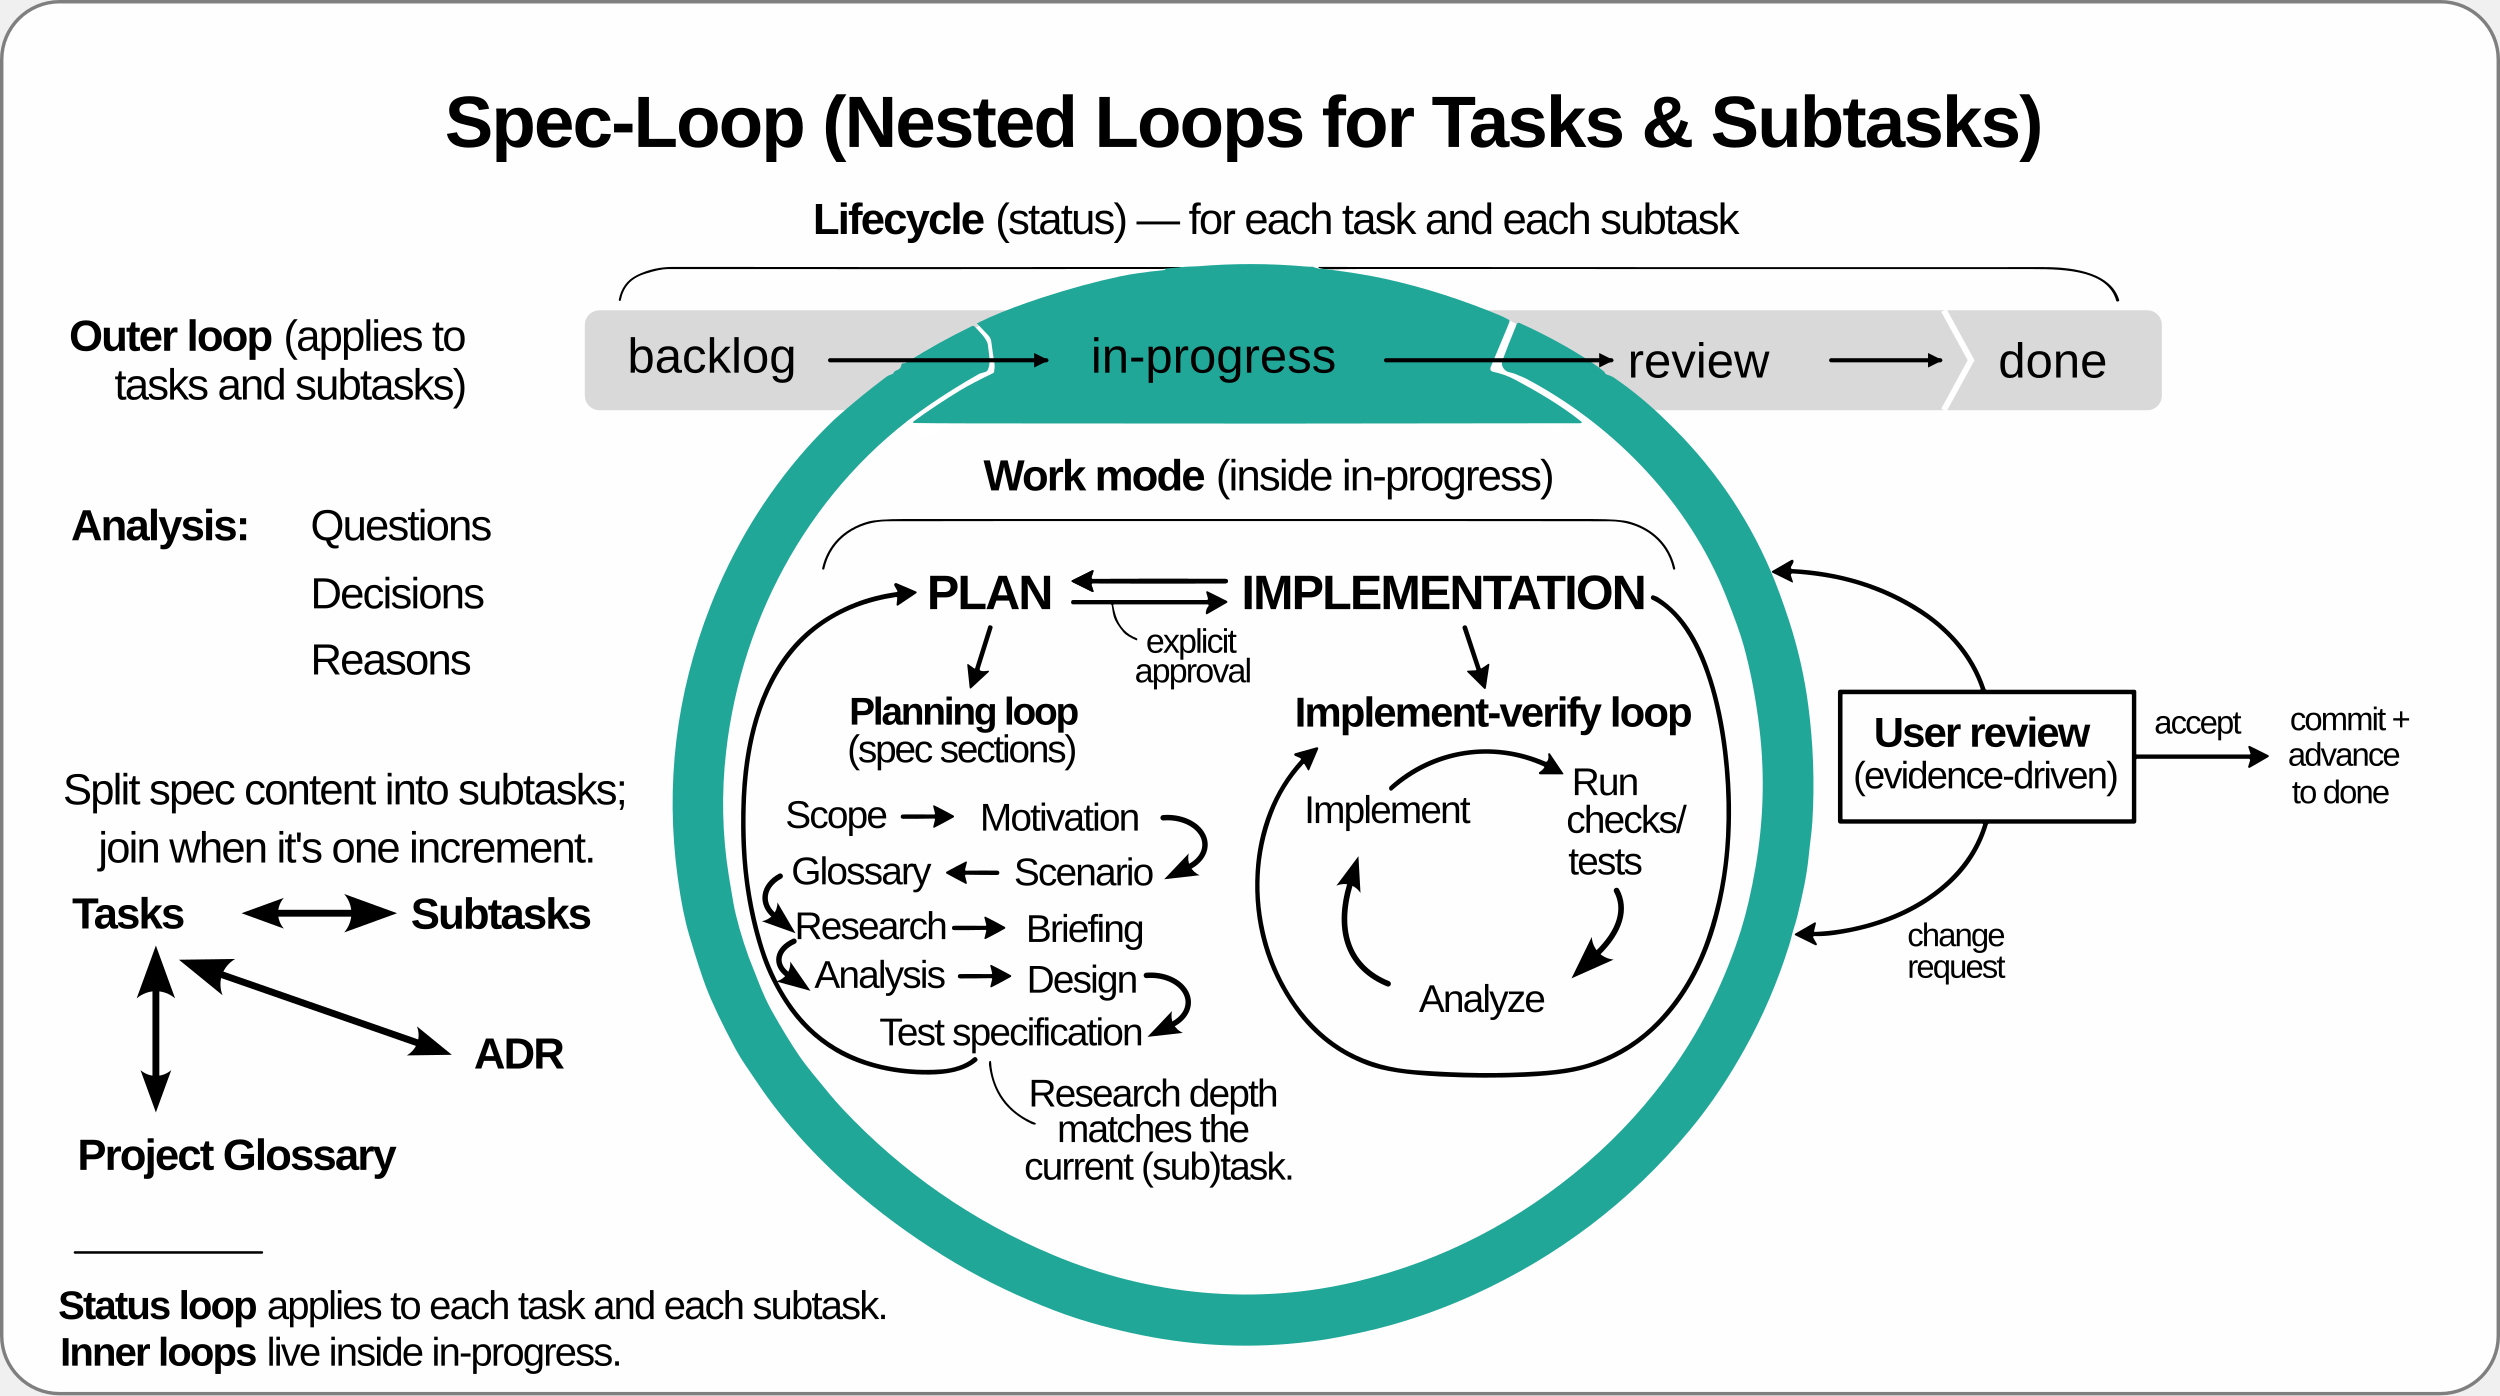
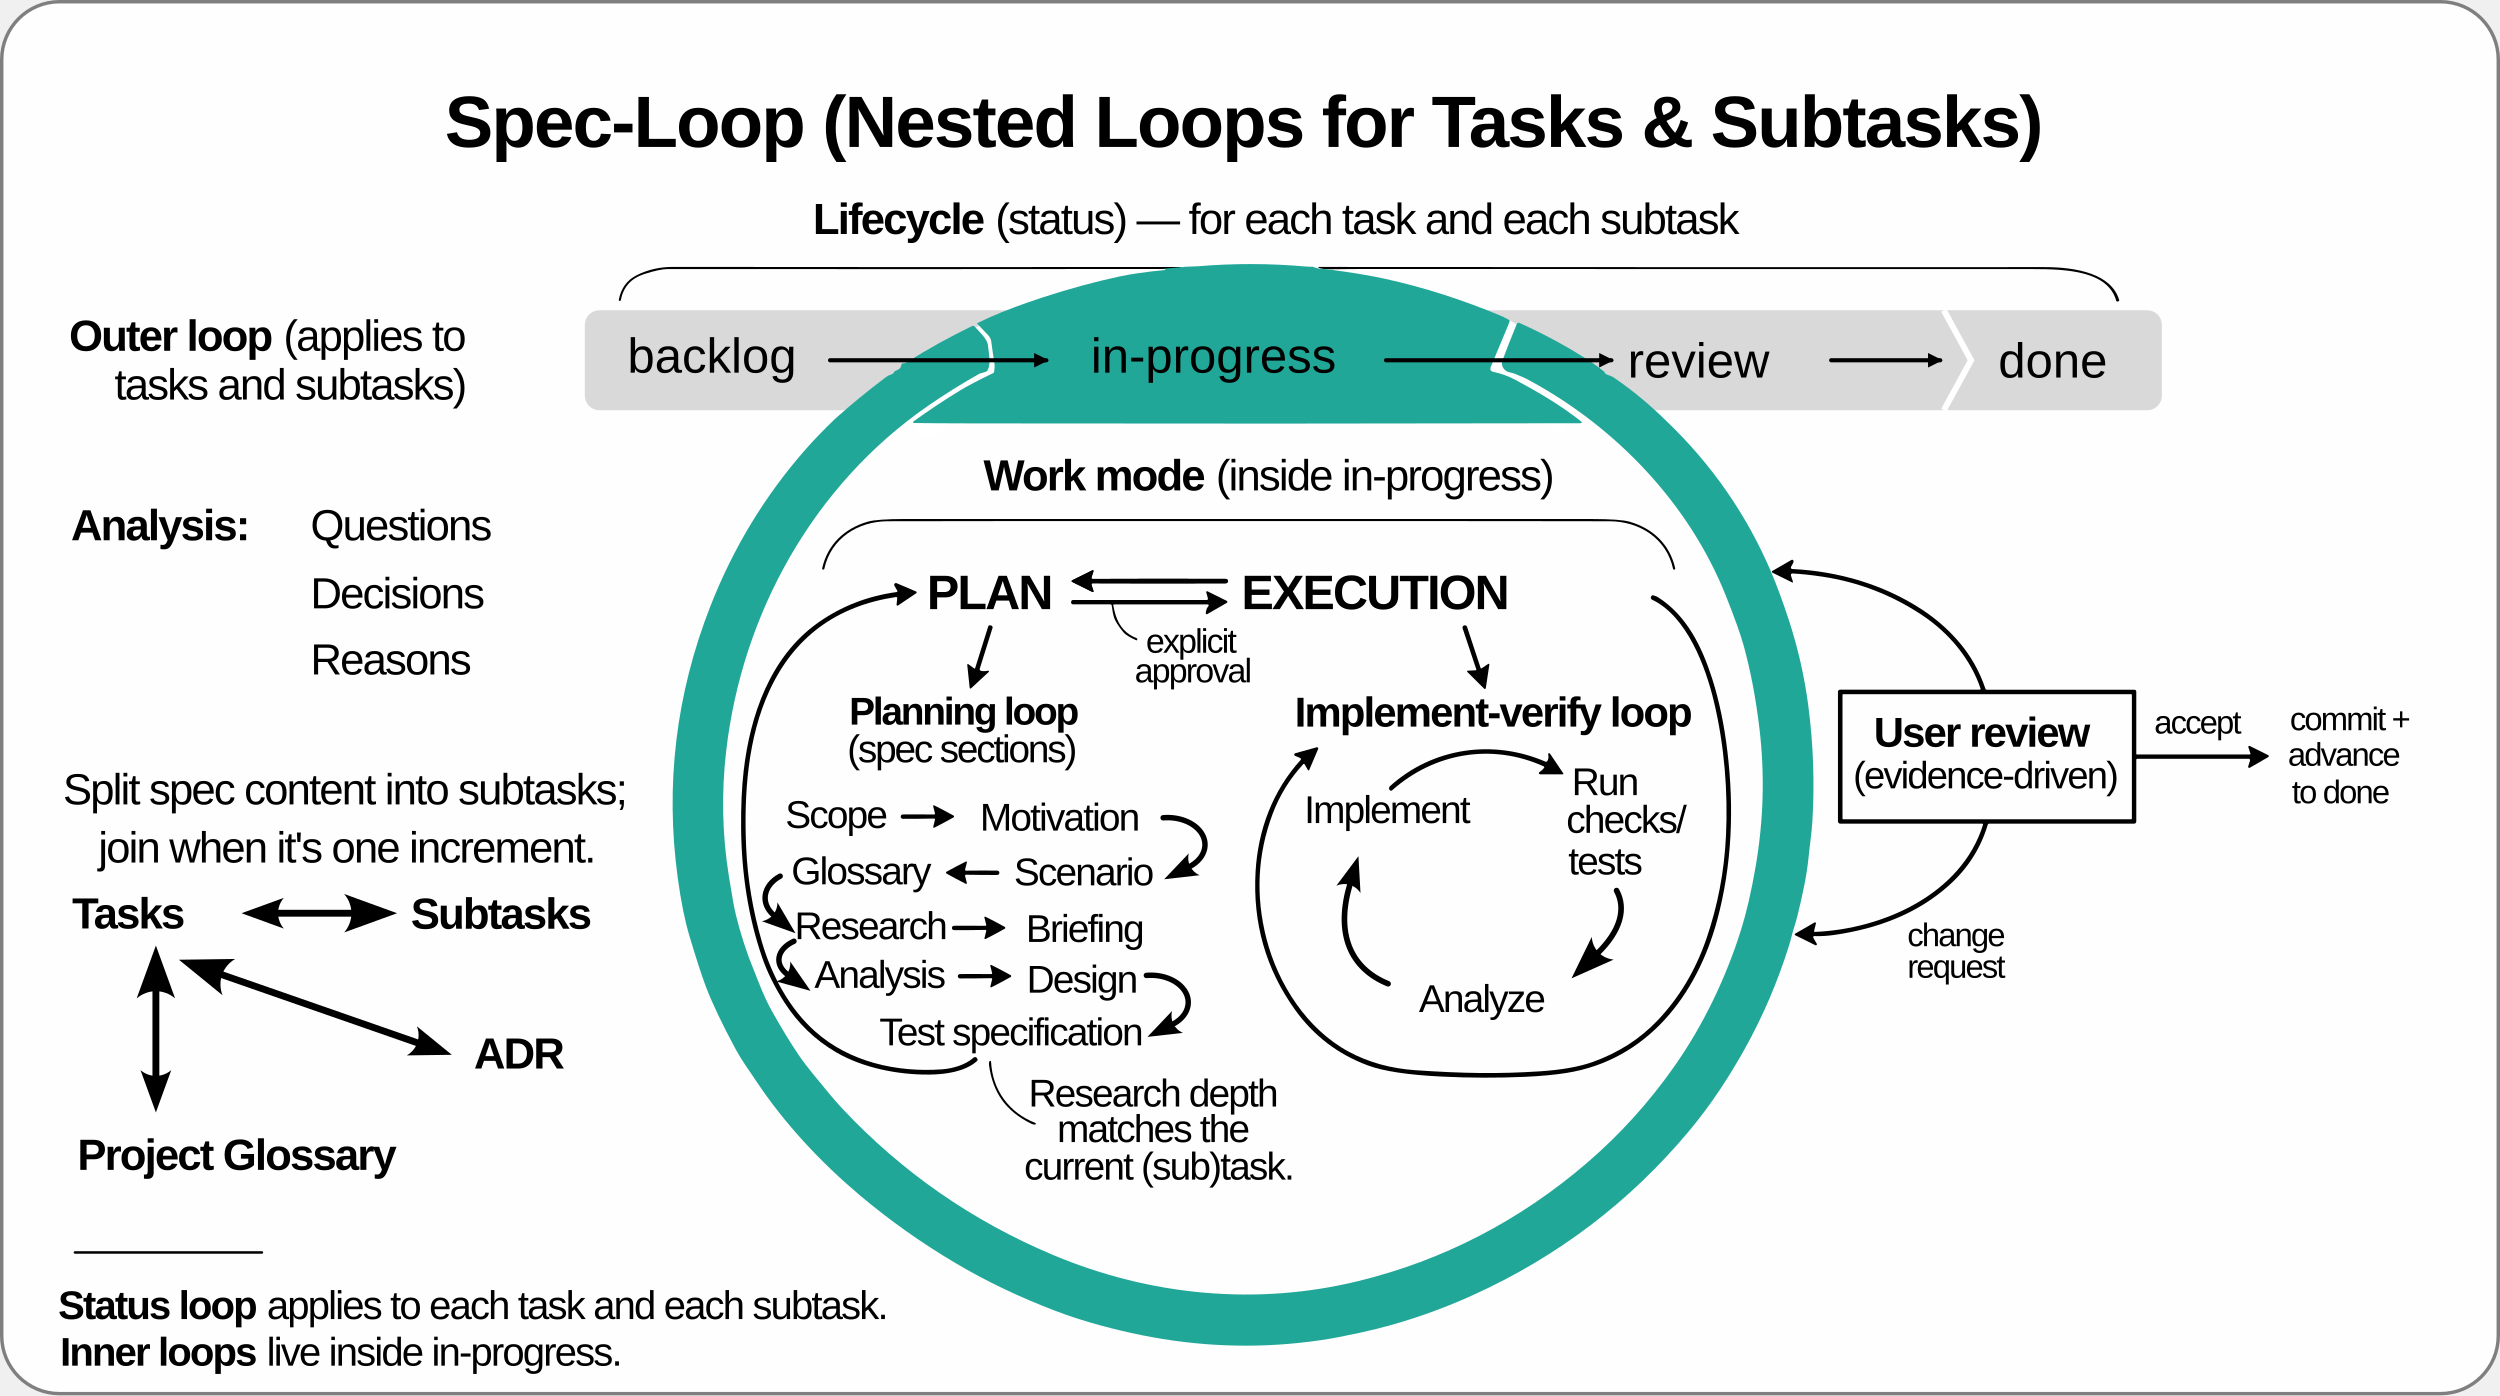
<svg xmlns="http://www.w3.org/2000/svg" version="1.1" viewBox="0.00 0.00 1376.00 768.00" id="svg1754">
  <defs id="defs1754">
    <clipPath id="topGreenClip">
      <rect x="462" y="148" width="435" height="84" id="rect5" />
    </clipPath>
    <clipPath id="topGreenClip-7">
      <rect x="462" y="148" width="435" height="84" id="rect5-0" />
    </clipPath>
    <marker id="arrow" markerWidth="8" markerHeight="8" refX="6.7" refY="4" orient="auto" markerUnits="userSpaceOnUse" viewBox="0 0 8 8" preserveAspectRatio="xMidYMid">
      <path d="M 0,0 8,4 0,8 Z" fill="#000000" id="path4" />
    </marker>
    <marker id="marker1" markerWidth="8" markerHeight="8" refX="6.7" refY="4" orient="auto" markerUnits="userSpaceOnUse" viewBox="0 0 8 8" preserveAspectRatio="xMidYMid">
      <path d="M 0,0 8,4 0,8 Z" fill="#000000" id="path1" />
    </marker>
    <marker id="marker2" markerWidth="8" markerHeight="8" refX="6.7" refY="4" orient="auto" markerUnits="userSpaceOnUse" viewBox="0 0 8 8" preserveAspectRatio="xMidYMid">
      <path d="M 0,0 8,4 0,8 Z" fill="#000000" id="path2" />
    </marker>
    <marker id="arrowSmall" markerWidth="7" markerHeight="7" refX="5.8" refY="3.5" orient="0,00" markerUnits="userSpaceOnUse" viewBox="0 0 7 7" preserveAspectRatio="xMidYMid">
      <path d="M 0,0 7,3.5 0,7 Z" fill="#000000" id="path5" />
    </marker>
    <marker style="overflow:visible" id="ConcaveTriangle_Fnone_S-000000" refX="0" refY="0" orient="auto-start-reverse" markerWidth="0.8" markerHeight="0.8" viewBox="0 0 1 1" preserveAspectRatio="xMidYMid" markerUnits="strokeWidth">
      <path transform="scale(0.7)" d="M -2,-4 9,0 -2,4 c 2,-2.33 2,-5.66 0,-8 z" style="fill:#000000;fill-rule:evenodd;stroke:none" id="path1-9" />
    </marker>
    <marker style="overflow:visible" id="ConcaveTriangle_Fnone_S-000000_reversed" refX="0" refY="0" orient="auto" markerWidth="1" markerHeight="1" viewBox="0 0 1 1" preserveAspectRatio="xMidYMid" markerUnits="strokeWidth">
      <g transform="rotate(180,0,0)" id="g8">
        <path transform="scale(0.7)" d="M -2,-4 9,0 -2,4 c 2,-2.33 2,-5.66 0,-8 z" style="fill:#000000;fill-rule:evenodd;stroke:none" id="path8" />
      </g>
    </marker>
    <marker style="overflow:visible" id="ConcaveTriangle_Fnone_S-000000-3" refX="0" refY="0" orient="auto-start-reverse" markerWidth="1" markerHeight="1" viewBox="0 0 1 1" preserveAspectRatio="xMidYMid">
      <path transform="scale(0.7)" d="M -2,-4 9,0 -2,4 c 2,-2.33 2,-5.66 0,-8 z" style="fill:#000000;fill-rule:evenodd;stroke:none" id="path1-9-2" />
    </marker>
  </defs>
  <rect style="display:inline;fill:#fefefe;fill-opacity:1;stroke:#7f7f7f;stroke-width:3.78;stroke-linecap:round;stroke-linejoin:round;stroke-miterlimit:0;stroke-opacity:1;paint-order:markers stroke fill" id="rect1" width="1372.22" height="764.22" x="1.89" y="1.89" rx="30.89" ry="30.89" />
  <path fill="#010101" d="   M 493.84 329.26   A 0.61 0.61 0.0 0 0 493.14 328.60   Q 443.92 336.04 423.57 380.01   C 411.61 405.86 409.38 436.90 410.69 466.52   Q 411.86 492.71 419.41 518.63   Q 423.55 532.87 430.69 545.25   Q 438.44 558.69 448.85 567.89   C 467.54 584.41 493.40 590.38 518.52 588.56   C 524.25 588.15 531.42 586.16 535.89 582.10   A 1.17 1.16 -38.1 0 1 537.64 582.31   L 537.86 582.65   A 1.09 1.08 52.4 0 1 537.68 584.08   C 530.94 589.96 520.25 591.35 511.61 591.45   C 494.30 591.63 474.93 587.79 460.17 579.16   Q 442.87 569.05 431.79 551.82   Q 423.72 539.25 419.51 527.05   C 411.78 504.65 408.08 480.50 407.90 455.36   Q 407.77 437.81 409.29 424.49   C 412.79 393.92 423.81 361.52 450.07 342.86   Q 469.32 329.18 493.51 325.86   A 0.49 0.49 0.0 0 0 493.87 325.13   L 492.28 322.37   A 0.97 0.97 0.0 0 1 493.50 320.99   L 504.20 325.56   A 0.55 0.55 0.0 0 1 504.29 326.52   L 494.24 333.28   A 0.50 0.49 -14.3 0 1 493.47 332.83   L 493.84 329.26   Z" id="path1237" />
  <rect x="321.886" y="170.785" width="868" height="55" rx="8" ry="8" fill="#d9d9d9" id="rect9" />
  <path fill="#010101" d="   M 651.26 146.94   Q 647.04 148.28 641.45 148.04   Q 504.61 148.20 367.75 148.08   Q 363.09 148.08 354.41 150.91   Q 343.77 154.37 341.69 165.21   A 0.55 0.55 0.0 0 1 341.07 165.65   L 341.03 165.64   A 0.55 0.54 10.2 0 1 340.58 165.00   Q 342.41 155.42 350.63 151.36   Q 359.68 146.90 370.25 146.91   Q 510.69 147.08 651.26 146.94   Z" id="path1089" />
  <path fill="#010101" d="m 732.969,148.2 q -6.976,0.05 -7.499,-1.27 199.992,0.15 399.75,0.08 c 17.777,-0.01 36.903,3.7 41.182,18.12 a 0.936,0.68 0 0 1 -0.647,0.8 l -0.082,0.02 a 0.702,0.51 0 0 1 -0.894,-0.39 c -4.568,-16.43 -27.285,-17.45 -45.75,-17.45 q -307.315,0.03 -357.743,-0.05 -21.272,-0.03 -28.317,0.14 z" id="path1090" style="stroke-width:1" />
  <path fill="#ffffff" d="m 834.95,188.307 q -5.19,11.51 -8.97,23.75 l -4.33,-0.09 10.45,-25.28 q 1.49,0.54 2.85,1.62 z" id="path1094" />
  <path fill="#ffffff" d="m 538.99,188.337 6.15,6.25 a 5.79,5.79 0 0 1 1.59,3.22 l 2.06,14.21 -3.87,-0.04 q -0.5,-6.1 -1.02,-11.96 c -0.32,-3.61 -5.08,-7.78 -7.42,-10.45 q 1.22,-0.93 2.51,-1.23 z" id="path1098" />
  <path fill="#010101" d="   M 687.28 285.64   Q 859.12 285.64 876.44 285.67   Q 891.84 285.69 896.91 287.14   C 909.64 290.79 919.05 299.57 922.04 312.80   A 0.59 0.58 75.8 0 1 921.63 313.49   L 921.53 313.52   A 0.52 0.52 0.0 0 1 920.87 313.13   C 917.23 296.35 902.41 286.97 885.94 286.90   Q 860.50 286.79 687.28 286.79   Q 514.06 286.78 488.63 286.89   C 472.16 286.95 457.34 296.33 453.69 313.11   A 0.52 0.52 0.0 0 1 453.03 313.50   L 452.93 313.47   A 0.59 0.58 -75.8 0 1 452.52 312.78   C 455.52 299.55 464.93 290.77 477.66 287.12   Q 482.73 285.67 498.13 285.65   Q 515.45 285.63 687.28 285.64   Z" id="path1214" />
  <path fill="#010101" d="   M 986.85 320.19   A 0.32 0.31 -85.6 0 1 986.41 320.57   L 975.54 315.19   A 0.53 0.53 0.0 0 1 975.51 314.25   L 986.01 308.19   A 0.79 0.79 0.0 0 1 987.19 308.93   Q 987.13 309.83 985.80 311.95   A 0.81 0.80 -72.6 0 0 986.44 313.18   C 1011.55 314.41 1036.48 321.50 1057.84 335.49   Q 1069.10 342.87 1077.73 352.77   Q 1087.86 364.40 1092.80 379.14   A 0.72 0.71 -9.0 0 0 1093.48 379.63   L 1174.80 379.63   A 1.01 1.00 0.0 0 1 1175.81 380.63   L 1175.81 414.96   A 0.30 0.30 0.0 0 0 1176.11 415.26   L 1238.20 415.26   A 0.44 0.44 0.0 0 0 1238.62 414.68   L 1237.49 411.24   A 0.55 0.54 3.9 0 1 1238.25 410.58   L 1248.40 415.62   A 0.62 0.62 0.0 0 1 1248.44 416.71   L 1238.27 422.58   A 0.61 0.61 0.0 0 1 1237.39 421.87   L 1238.41 418.62   A 0.76 0.76 0.0 0 0 1237.68 417.63   L 1176.37 417.63   A 0.56 0.56 0.0 0 0 1175.81 418.19   L 1175.81 452.14   A 1.22 1.22 0.0 0 1 1174.59 453.36   L 1094.82 453.36   A 0.80 0.79 -81.6 0 0 1094.06 453.93   Q 1088.22 473.51 1072.49 487.53   C 1054.83 503.26 1032.95 511.18 1009.81 514.56   Q 1003.89 515.43 998.60 515.22   A 0.61 0.61 0.0 0 0 998.04 516.14   L 999.95 519.44   A 0.59 0.58 -1.6 0 1 999.18 520.25   L 988.10 514.76   A 0.50 0.50 0.0 0 1 988.07 513.88   L 998.76 507.71   A 0.50 0.50 0.0 0 1 999.49 508.27   L 998.47 512.42   A 0.41 0.41 0.0 0 0 998.88 512.92   C 1036.13 511.43 1079.64 492.21 1091.48 453.85   A 0.38 0.38 0.0 0 0 1091.12 453.36   L 1012.93 453.36   A 1.32 1.32 0.0 0 1 1011.61 452.04   L 1011.61 380.78   A 1.18 1.18 0.0 0 1 1012.79 379.60   L 1089.67 379.60   A 0.46 0.46 0.0 0 0 1090.10 378.99   C 1084.54 362.51 1072.58 348.30 1057.94 338.58   Q 1032.73 321.83 1002.95 317.38   Q 994.05 316.05 986.59 315.63   A 0.86 0.86 0.0 0 0 985.72 316.76   L 986.85 320.19   Z   M 1173.39 382.48   A 0.39 0.39 0.0 0 0 1173.00 382.09   L 1014.50 382.09   A 0.39 0.39 0.0 0 0 1014.11 382.48   L 1014.11 450.54   A 0.39 0.39 0.0 0 0 1014.50 450.93   L 1173.00 450.93   A 0.39 0.39 0.0 0 0 1173.39 450.54   L 1173.39 382.48   Z" id="path1215" />
  <path fill="#010101" d="   M 675.87 319.84   Q 675.87 320.39 675.44 320.76   Q 675.08 321.06 674.47 321.06   Q 635.93 321.19 601.38 321.04   A 0.66 0.66 0.0 0 0 600.75 321.90   L 601.87 325.29   A 0.44 0.44 0.0 0 1 601.26 325.82   L 589.97 320.22   A 0.11 0.04 24.9 0 1 589.93 320.18   Q 589.80 319.97 589.80 319.85   Q 589.80 319.73 589.93 319.51   A 0.11 0.04 -24.9 0 1 589.97 319.47   L 601.26 313.87   A 0.44 0.44 0.0 0 1 601.87 314.40   L 600.75 317.79   A 0.66 0.66 0.0 0 0 601.38 318.65   Q 635.93 318.50 674.47 318.62   Q 675.08 318.62 675.44 318.92   Q 675.87 319.29 675.87 319.84   Z" id="path1216" />
  <path fill="#010101" d="   M 625.92 352.05   L 625.80 352.30   A 0.27 0.26 -63.9 0 1 625.45 352.43   Q 619.93 350.00 618.27 347.95   Q 614.12 342.83 613.18 339.91   Q 612.41 337.48 611.88 333.22   A 0.68 0.68 0.0 0 0 611.21 332.63   L 590.53 332.63   A 0.98 0.98 0.0 0 1 589.55 331.65   L 589.55 331.25   A 1.00 1.00 0.0 0 1 590.55 330.25   L 664.17 330.25   A 0.70 0.70 0.0 0 0 664.84 329.36   L 663.91 325.99   A 0.47 0.47 0.0 0 1 664.57 325.45   L 675.23 330.73   A 0.61 0.60 43.0 0 1 675.27 331.79   L 664.48 338.01   A 0.55 0.54 76.3 0 1 663.66 337.51   Q 663.78 335.13 665.13 333.58   A 0.56 0.56 0.0 0 0 664.71 332.66   L 613.18 332.66   A 0.45 0.45 0.0 0 0 612.74 333.20   Q 613.38 336.47 614.13 338.79   Q 617.10 348.01 625.62 351.27   A 0.57 0.56 -66.3 0 1 625.92 352.05   Z" id="path1238" />
  <path fill="#010101" d="   M 724.74 411.30   A 0.67 0.67 0.0 0 1 725.53 412.21   L 720.58 423.81   A 0.39 0.38 41.5 0 1 719.89 423.85   L 718.04 420.65   A 0.45 0.44 51.0 0 0 717.32 420.57   Q 706.16 432.73 700.45 447.99   Q 687.99 481.26 697.03 516.57   C 703.47 541.73 719.40 566.53 742.42 578.89   Q 758.76 587.66 779.00 589.04   C 805.29 590.84 824.71 591.15 847.55 589.66   Q 865.45 588.49 876.65 584.50   Q 897.76 576.97 912.37 561.60   Q 930.18 542.86 939.14 516.87   Q 948.58 489.49 949.98 460.06   C 951.14 435.67 949.08 410.31 943.38 386.32   C 938.79 367.00 928.52 339.22 909.31 330.07   A 1.21 1.20 24.2 0 1 908.71 328.51   L 908.83 328.25   A 1.01 1.00 20.7 0 1 910.08 327.69   Q 911.91 328.30 912.40 328.61   C 928.31 338.58 936.78 356.01 942.35 373.44   Q 948.14 391.53 950.78 413.76   C 954.48 444.93 953.33 476.10 945.14 506.43   C 933.99 547.75 906.59 583.57 862.06 590.57   Q 852.34 592.10 839.50 592.68   Q 816.88 593.70 793.33 592.54   Q 765.67 591.17 752.84 586.40   Q 728.20 577.23 712.81 555.82   Q 688.61 522.13 691.07 479.69   C 692.40 456.82 700.43 435.24 715.86 418.28   A 0.65 0.65 0.0 0 0 715.63 417.24   L 712.79 416.02   A 0.76 0.76 0.0 0 1 712.88 414.59   L 724.74 411.30   Z" id="path1239" />
  <path fill="#010101" d="   M 543.85 369.14   A 0.41 0.41 0.0 0 1 544.21 369.84   L 534.48 378.85   A 0.47 0.47 0.0 0 1 533.70 378.55   L 532.37 365.89   A 0.37 0.36 15.1 0 1 532.95 365.56   L 536.19 367.91   A 0.34 0.34 0.0 0 0 536.72 367.73   L 543.92 344.80   A 0.94 0.94 0.0 0 1 545.10 344.18   L 545.64 344.35   A 1.01 1.00 -72.6 0 1 546.29 345.61   L 539.27 367.99   A 1.01 1.00 -76.3 0 0 540.05 369.28   Q 541.74 369.58 543.85 369.14   Z" id="path1241" />
  <path fill="#010101" d="   M 805.85 344.24   Q 806.55 344.01 807.18 344.53   A 0.83 0.79 12.5 0 1 807.43 344.90   L 814.91 367.62   A 0.41 0.40 -25.4 0 0 815.52 367.83   L 819.10 365.42   A 0.41 0.40 -13.0 0 1 819.73 365.81   Q 818.36 375.53 817.78 378.86   C 817.76 378.97 817.55 379.13 817.43 379.17   C 817.30 379.21 817.04 379.20 816.96 379.13   Q 814.51 376.81 807.60 369.83   A 0.41 0.40 -23.7 0 1 807.88 369.14   L 812.19 368.93   A 0.41 0.40 -11.2 0 0 812.55 368.40   L 804.98 345.71   A 0.83 0.79 -49.1 0 1 804.96 345.26   Q 805.15 344.47 805.85 344.24   Z" id="path1242" />
  <path fill="#010101" d="   M 852.12 415.21   A 0.55 0.55 0.0 0 1 853.12 414.79   L 860.44 425.67   A 0.33 0.33 0.0 0 1 860.17 426.18   L 847.68 426.18   A 0.69 0.69 0.0 0 1 847.32 424.90   Q 849.06 423.84 849.91 422.50   A 0.46 0.45 -61.9 0 0 849.72 421.84   C 821.20 408.91 789.55 414.30 766.21 434.99   A 0.91 0.91 0.0 0 1 764.80 434.72   L 764.71 434.56   A 1.56 1.56 0.0 0 1 765.05 432.70   C 788.51 411.48 821.86 406.71 850.62 419.22   A 0.81 0.80 30.2 0 0 851.58 418.97   Q 852.62 417.58 852.12 415.21   Z" id="path1348" />
  <path fill="#010101" d="m 525.096,449.377 q 0,0.35 -0.18,0.46 -5.67,3.18 -10.69,5.72 a 0.4,0.41 83.2 0 1 -0.58,-0.45 l 0.97,-3.95 a 0.51,0.5 6.6 0 0 -0.5,-0.62 q -8.69,0.16 -16.94,0.15 -1.42,-0.01 -1.42,-1.21 0,-1.2 1.41,-1.21 8.25,-0.07 16.94,0.03 a 0.5,0.51 83 0 0 0.5,-0.62 l -1,-3.95 a 0.41,0.4 6.4 0 1 0.58,-0.45 q 5.04,2.51 10.72,5.65 0.19,0.1 0.19,0.45 z" id="path1425" />
  <path fill="#010101" d="   M 552.49 604.90   Q 558.86 613.72 569.82 618.05   A 0.48 0.48 0.0 0 1 569.68 618.97   Q 568.74 619.04 567.63 618.50   Q 557.22 613.40 551.57 605.56   Q 545.92 597.73 544.35 586.23   Q 544.19 585.02 544.56 584.15   A 0.48 0.48 0.0 0 1 545.47 584.31   Q 546.12 596.07 552.49 604.90   Z" id="path1622" />
  <rect fill="#010101" x="40.56" y="688.66" width="104.28" height="1.38" rx="0.67" id="rect1671" />
  <text x="684.739" y="80.87" text-anchor="middle" class="sans title" id="text6" style="font-style:normal;font-variant:normal;font-weight:bold;font-stretch:normal;font-size:40px;font-family:Arial, Helvetica, sans-serif;-inkscape-font-specification:'Arial, Helvetica, sans-serif, Bold';font-variant-ligatures:normal;font-variant-caps:normal;font-variant-numeric:normal;font-variant-east-asian:normal;letter-spacing:-1px;text-anchor:middle;fill:#000000">Spec-Loop (Nested Loops for Tasks &amp; Subtasks)</text>
  <text x="447.439" y="128.783" class="sans head" id="text8" style="font-size:24px;font-family:Arial, Helvetica, sans-serif;letter-spacing:-1px;fill:#000000">
    <tspan style="font-style:normal;font-variant:normal;font-weight:bold;font-stretch:normal;font-size:24px;font-family:Arial, Helvetica, sans-serif;-inkscape-font-specification:'Arial, Helvetica, sans-serif Bold';letter-spacing:-1px" id="tspan78">Lifecycle</tspan> (status) — for each task and each subtask</text>
  <g id="g15" transform="translate(-9.914135)">
    <text x="47.932" y="193.08" class="sans sec" id="text17" style="font-size:24px;font-family:Arial, Helvetica, sans-serif;letter-spacing:-1px;fill:#000000">
      <tspan style="font-style:normal;font-variant:normal;font-weight:bold;font-stretch:normal;font-family:Arial, Helvetica, sans-serif;-inkscape-font-specification:'Arial, Helvetica, sans-serif Bold'" id="tspan1">Outer loop</tspan> (applies to</text>
    <text x="72.932" y="219.906" class="sans sec" id="text18" style="font-size:24px;font-family:Arial, Helvetica, sans-serif;letter-spacing:-1px;fill:#000000">tasks and subtasks)</text>
  </g>
  <rect style="fill:#ffffff;fill-opacity:1;stroke:none;stroke-width:3.114;stroke-linecap:round;stroke-linejoin:round;stroke-miterlimit:0;stroke-dasharray:none;paint-order:markers stroke fill" id="rect1755" width="65.86" height="41.434" x="775.287" y="-244.806" transform="matrix(0.8781769,0.4783359,-0.5918801,0.8060261,0,0)" />
  <rect style="fill:#ffffff;fill-opacity:1;stroke:none;stroke-width:3.11;stroke-linecap:round;stroke-linejoin:round;stroke-miterlimit:0;stroke-dasharray:none;paint-order:markers stroke fill" id="rect1755-1" width="64.513" height="39.49" x="373.967" y="425.192" transform="matrix(0.8689689,-0.4948666,0.3940724,0.9190794,0,0)" />
  <path d="m 917.14,231.68 q 37.34,35.74 57.42,82.52 4.8,11.19 9.98,26.99 7.61,23.21 10.75,47.3 4.16,31.88 2.25,63.54 c -0.35,5.93 -1.38,12.45 -2.01,19.02 -1.05,10.89 -3.47,21.76 -6.31,33.39 -1.09,4.44 -2.48,7.86 -3.38,11.9 q -0.37,1.63 -1.36,4.75 -9.35,29.57 -24.01,55.92 c -8.45,15.18 -18.35,30.55 -30.55,45.18 q -49.08,58.84 -119.3,90.68 -25.68,11.64 -52.51,18.44 -7.95,2.02 -21.3,4.63 -9.9,1.93 -21.55,3.16 -46.08,4.87 -92.62,-5.43 -23.35,-5.16 -41.68,-12.15 -29.63,-11.28 -54.82,-26.18 -28.44,-16.82 -53.11,-37.64 c -21.5,-18.15 -41.42,-39.52 -56.7,-62.52 -4.44,-6.68 -8.04,-11.43 -11.46,-17.76 q -11.18,-20.75 -16.42,-34.56 -3.21,-8.44 -9,-27.77 -3.78,-12.58 -6.41,-31.86 -10.5,-76.87 17.94,-149.53 18.99,-48.51 52.86,-86.87 6.24,-7.07 15.55,-16.09 13.68,-12.27 28.5,-23.37 0.99,-0.74 3.17,-1.47 a 1.41,1.41 0 0 0 0.83,-0.76 q 0.05,-0.13 0.1,-0.22 a 1.81,1.81 0 0 1 1.02,-0.89 q 2.98,-0.99 3.1,-3.25 a 0.83,0.84 4 0 1 0.9,-0.79 q 0.36,0.03 0.8,-0.09 a 5.54,5.64 22.3 0 0 1.49,-0.64 q 17.51,-10.99 35.73,-19.8 0.31,-0.15 1.04,-0.07 c 2.3,2.45 7.27,7.09 7.65,10.37 0.67,5.69 1.78,10.79 -0.21,14.12 a 1.76,1.78 7.9 0 1 -1.02,0.78 l -3.23,0.97 a 1.19,1.08 21.3 0 0 -0.21,0.08 q -14.72,8.26 -28.37,17.72 c -62.95,43.6 -102.33,114.35 -111.01,190.09 -2.65,23.08 -2.19,45.81 1.52,68.85 q 1.74,10.79 2.48,14.75 2.39,12.8 8.45,29.76 0.59,1.64 5.79,14.68 3.48,8.73 6.65,14.41 8.22,14.69 15.15,24.87 c 4.44,6.52 10.16,13.16 16.7,21.11 q 3.65,4.43 7.13,8.14 49.3,52.56 116,80.62 c 53.37,22.46 111.98,28.12 168.11,14.39 q 69.89,-17.11 125.61,-64.86 27.33,-23.43 48.37,-53.42 c 16.06,-22.89 28.42,-48.83 36.64,-75.03 q 4.48,-14.27 7.99,-34.56 6.62,-38.32 2.17,-75.97 -2.96,-24.99 -8.68,-45.8 -2.55,-9.28 -9.86,-27.61 C 929.74,277.33 889.74,235.43 842.12,209.55 q -3.1,-1.68 -3.83,-1.95 c -3.51,-1.27 -4.21,-2.07 -7.64,-2.72 -2.56,-0.49 -4.78,-3.56 -3.78,-6.28 q 3.66,-9.87 7.57,-19.27 0.19,-1 0.85,-1.51 a 0.9,0.9 0 0 1 0.91,-0.12 q 21.41,9.61 39.73,21.68 3.73,2.46 7.05,5.23 0.27,0.23 0.49,0.79 a 1.02,1 88.6 0 0 0.64,0.62 q 2.89,0.94 4.25,1.87 15.02,10.25 28.78,23.79 z" id="path1704-3" style="fill:#20a798" />
  <path d="m 722.421,146.8 q 2.83,1.28 7.42,1.35 19.15,2.39 32.09,5.22 32.2,7.04 65.2,20.87 l 3.43,1.81 a 0.66,0.66 0 0 1 0.31,0.81 l -0.83,2.28 q -4.73,11.32 -9.45,22.63 -0.99,2.36 1.28,2.87 6.83,1.52 12.13,4.38 c 13.1,7.06 25.31,14.23 36.49,23.13 a 0.37,0.37 0 0 1 -0.08,0.63 q -0.37,0.17 -0.73,0.17 -167.57,0.36 -333.25,0.09 -23.32,-0.04 -33.42,-0.22 a 0.47,0.47 0 0 1 -0.26,-0.85 q 12.76,-9.2 25.55,-16.99 6.41,-3.9 18.33,-9.62 a 0.96,0.96 0 0 0 0.52,-0.68 q 0.47,-2.62 0.21,-4.34 -1.1,-7.1 -1.74,-12.23 a 6.26,6.22 19.8 0 0 -1.68,-3.55 l -6.26,-6.58 6.78,-3.21 q 12.53,-5.58 29.72,-11.17 22.03,-7.18 42.59,-11.55 8.77,-1.87 24.42,-3.46 a 0.22,0.22 0 0 0 0.05,-0.43 l -0.86,-0.27 9.83,-0.83 q 2.25,-0.29 4.64,-0.33 3.07,-0.05 4.64,-0.19 29.47,-2.46 58.95,0.13 2.05,0.18 3.98,0.13 z" id="path1713" style="fill:#20a798" />
  <path d="m 1069.886,170.785 15,27.5 -15,27.5" stroke="#ffffff" stroke-width="3.3" fill="none" id="path11" />
  <text x="391.886" y="205.107" text-anchor="middle" class="sans bar" id="text11" style="font-size:27px;font-family:Arial, Helvetica, sans-serif;fill:#000000">backlog</text>
  <text x="667.93" y="205.107" text-anchor="middle" class="sans bar" id="text12" style="font-size:27px;font-family:Arial, Helvetica, sans-serif;fill:#000000">in-progress</text>
  <text x="934.886" y="207.79" text-anchor="middle" class="sans bar" id="text13" style="font-size:27px;font-family:Arial, Helvetica, sans-serif;fill:#000000">review</text>
  <text x="1129.886" y="207.79" text-anchor="middle" class="sans bar" id="text14" style="font-size:27px;font-family:Arial, Helvetica, sans-serif;fill:#000000">done</text>
  <line x1="456.886" y1="198.285" x2="575.886" y2="198.285" class="thin" marker-end="url(#arrow)" id="line14" style="fill:none;stroke:#000000;stroke-width:2.3;stroke-linecap:round;stroke-linejoin:round" />
  <line x1="762.886" y1="198.285" x2="886.886" y2="198.285" class="thin" marker-end="url(#arrow)" id="line15" style="fill:none;stroke:#000000;stroke-width:2.3;stroke-linecap:round;stroke-linejoin:round" />
  <line x1="1007.886" y1="198.285" x2="1067.886" y2="198.285" class="thin" marker-end="url(#arrow)" id="line16" style="fill:none;stroke:#000000;stroke-width:2.3;stroke-linecap:round;stroke-linejoin:round" />
  <text x="39.682" y="511.021" class="sans sec-b" id="text67" style="font-style:normal;font-variant:normal;font-weight:bold;font-stretch:normal;font-size:24px;font-family:Arial, Helvetica, sans-serif;-inkscape-font-specification:'Arial, Helvetica, sans-serif, Bold';font-variant-ligatures:normal;font-variant-caps:normal;font-variant-numeric:normal;font-variant-east-asian:normal;letter-spacing:-1px;fill:#000000">Tasks</text>
  <g id="g10" transform="translate(0,-179.8972)">
    <text x="34.657" y="622.62" class="sans sec" id="text68" style="font-size:24px;font-family:Arial, Helvetica, sans-serif;letter-spacing:-1px;fill:#000000">Split spec content into subtasks;</text>
    <text x="54.114" y="654.62" class="sans sec" id="text69" style="font-size:24px;font-family:Arial, Helvetica, sans-serif;letter-spacing:-1px;fill:#000000">join when it's one increment.</text>
  </g>
  <text x="510.174" y="335.261" class="sans sec-b" id="text21" style="font-weight:700;font-size:26.667px;font-family:Arial, Helvetica, sans-serif;letter-spacing:-1px;fill:#000000">PLAN</text>
-   <text x="683.304" y="335.261" class="sans sec-b" id="text22" style="font-weight:700;font-size:26.667px;font-family:Arial, Helvetica, sans-serif;letter-spacing:-1px;fill:#000000">IMPLEMENTATION</text>
+   <text x="683.304" y="335.261" class="sans sec-b" id="text22" style="font-weight:700;font-size:26.667px;font-family:Arial, Helvetica, sans-serif;letter-spacing:-1px;fill:#000000">EXECUTION</text>
  <text x="541.304" y="269.913" class="sans sec-b" id="text19" style="font-weight:700;font-size:24px;font-family:Arial, Helvetica, sans-serif;letter-spacing:-1px;fill:#000000">Work mode <tspan style="font-style:normal;font-variant:normal;font-weight:normal;font-stretch:normal;font-size:24px;font-family:Arial, Helvetica, sans-serif;-inkscape-font-specification:'Arial, Helvetica, sans-serif'" id="tspan80">(inside in-progress)</tspan>
  </text>
  <g id="g1756" transform="translate(-2.173913,2.173913)">
    <text x="657.913" y="357.087" text-anchor="middle" class="sans body" id="text23" style="font-size:18.667px;font-family:Arial, Helvetica, sans-serif;letter-spacing:-1px;fill:#000000">explicit</text>
    <text x="659.002" y="373.378" text-anchor="middle" class="sans body" id="text24" style="font-size:18.667px;font-family:Arial, Helvetica, sans-serif;letter-spacing:-1px;fill:#000000">approval</text>
  </g>
  <text x="712.609" y="399.913" class="sans loop-b" id="text44" style="font-weight:700;font-size:23px;font-family:Arial, Helvetica, sans-serif;letter-spacing:-1px;fill:#000000">Implement-verify loop</text>
  <g id="g1" transform="translate(-1.086956)">
    <text x="1092" y="411" text-anchor="middle" class="sans loop-b" id="text58" style="font-weight:700;font-size:23px;font-family:Arial, Helvetica, sans-serif;letter-spacing:-1px;fill:#000000">User review</text>
    <text x="1094.174" y="433.913" text-anchor="middle" class="sans loop" id="text59" style="font-size:21px;font-family:Arial, Helvetica, sans-serif;letter-spacing:-1px;fill:#000000">(evidence-driven)</text>
  </g>
  <text x="1185.696" y="403.739" class="sans body" id="text63" style="font-size:18px;font-family:Arial, Helvetica, sans-serif;letter-spacing:-1px;fill:#000000">accept</text>
  <g id="g1754" transform="translate(4.347826,-1.086957)">
    <text x="1256" y="403" class="sans body" id="text64" style="font-size:18px;font-family:Arial, Helvetica, sans-serif;letter-spacing:-1px;fill:#000000">commit +</text>
    <text x="1254.911" y="422.557" class="sans body" id="text65" style="font-size:18px;font-family:Arial, Helvetica, sans-serif;letter-spacing:-1px;fill:#000000">advance</text>
    <text x="1257.089" y="443.203" class="sans body" id="text66" style="font-size:18px;font-family:Arial, Helvetica, sans-serif;letter-spacing:-1px;fill:#000000">to done</text>
  </g>
  <g id="g80" transform="translate(34.78258,-15.21739)">
    <text x="1015" y="536" class="sans body" id="text61" style="font-size:18px;font-family:Arial, Helvetica, sans-serif;letter-spacing:-1px;fill:#000000">change</text>
    <text x="1015" y="553.38" class="sans body" id="text62" style="font-size:18px;font-family:Arial, Helvetica, sans-serif;letter-spacing:-1px;fill:#000000">request</text>
  </g>
  <g id="g81">
    <text x="32" y="726" class="sans sec" id="text70" style="font-style:normal;font-variant:normal;font-weight:normal;font-stretch:normal;font-size:22px;font-family:Arial, Helvetica, sans-serif;-inkscape-font-specification:'Arial, Helvetica, sans-serif, Normal';font-variant-ligatures:normal;font-variant-caps:normal;font-variant-numeric:normal;font-variant-east-asian:normal;letter-spacing:-1px;fill:#000000">
      <tspan id="tspan73" x="32" y="726" style="font-size:22px">
        <tspan style="font-style:normal;font-variant:normal;font-weight:bold;font-stretch:normal;font-size:22px;font-family:Arial, Helvetica, sans-serif;-inkscape-font-specification:'Arial, Helvetica, sans-serif Bold';letter-spacing:-1px" id="tspan75">Status loop</tspan> applies to each task and each subtask.</tspan>
    </text>
    <text x="33.089" y="751.646" class="sans sec" id="text72" style="font-style:normal;font-variant:normal;font-weight:normal;font-stretch:normal;font-size:22px;font-family:Arial, Helvetica, sans-serif;-inkscape-font-specification:'Arial, Helvetica, sans-serif, Normal';font-variant-ligatures:normal;font-variant-caps:normal;font-variant-numeric:normal;font-variant-east-asian:normal;letter-spacing:-1px;fill:#000000">
      <tspan id="tspan74" x="33.089" y="751.646" style="font-size:22px">
        <tspan style="font-style:normal;font-variant:normal;font-weight:bold;font-stretch:normal;font-size:22px;font-family:Arial, Helvetica, sans-serif;-inkscape-font-specification:'Arial, Helvetica, sans-serif Bold';letter-spacing:-1px" id="tspan76">Inner loops</tspan> live inside in-progress.</tspan>
    </text>
  </g>
  <g id="g1755" transform="translate(-7.608696,-2.173913)">
    <text x="475" y="401" class="sans loop-b" id="text26" style="font-weight:700;font-size:21.333px;font-family:Arial, Helvetica, sans-serif;letter-spacing:-1.2px;fill:#000000">Planning loop</text>
    <text x="473.911" y="421.734" class="sans loop" id="text27" style="font-size:21.333px;font-family:Arial, Helvetica, sans-serif;letter-spacing:-1.2px;fill:#000000">(spec sections)</text>
  </g>
  <text x="432.228" y="455.714" class="sans body" id="text28" style="font-size:21.333px;font-family:Arial, Helvetica, sans-serif;letter-spacing:-1px;fill:#000000">Scope</text>
  <text x="539.353" y="457.169" class="sans body" id="text29" style="font-size:21.333px;font-family:Arial, Helvetica, sans-serif;letter-spacing:-1px;fill:#000000">Motivation</text>
  <g id="g82" transform="translate(-30.09839,-5.300359)">
    <text x="588.168" y="492.58" class="sans body" id="text30" style="font-size:21.333px;font-family:Arial, Helvetica, sans-serif;letter-spacing:-1px;fill:#000000">Scenario</text>
  </g>
  <text x="564.663" y="518.449" class="sans body" id="text33" style="font-size:21.333px;font-family:Arial, Helvetica, sans-serif;letter-spacing:-1px;fill:#000000">Briefing</text>
  <text x="437.335" y="516.913" class="sans body" id="text34" style="font-size:21.333px;font-family:Arial, Helvetica, sans-serif;letter-spacing:-1px;fill:#000000">Research</text>
  <text x="565.073" y="546.349" class="sans body" id="text35" style="font-size:21.333px;font-family:Arial, Helvetica, sans-serif;letter-spacing:-1px;fill:#000000">Design</text>
  <text x="483.982" y="575.345" class="sans body" id="text36" style="font-size:21.333px;font-family:Arial, Helvetica, sans-serif;letter-spacing:-1px;fill:#000000">Test specification</text>
  <g id="g83" transform="translate(23.91304,-11.95652)">
    <text x="611" y="640.557" text-anchor="middle" class="sans body" id="text42" style="font-size:21.333px;font-family:Arial, Helvetica, sans-serif;letter-spacing:-1px;fill:#000000">matches the</text>
    <text x="611" y="621" text-anchor="middle" class="sans body" id="text41" style="font-size:21.333px;font-family:Arial, Helvetica, sans-serif;letter-spacing:-1px;fill:#000000">Research depth</text>
    <text x="614.266" y="661.203" text-anchor="middle" class="sans body" id="text43" style="font-size:21.333px;font-family:Arial, Helvetica, sans-serif;letter-spacing:-1px;fill:#000000">current (sub)task.</text>
  </g>
  <text x="717.826" y="453" class="sans body" id="text45" style="font-size:21.333px;font-family:Arial, Helvetica, sans-serif;letter-spacing:-1px;fill:#000000">Implement</text>
  <g id="g84" transform="translate(1.086957,-4.347826)">
    <text x="864" y="442" class="sans body" id="text46" style="font-size:21.333px;font-family:Arial, Helvetica, sans-serif;letter-spacing:-1px;fill:#000000">Run</text>
    <text x="861" y="462.734" class="sans body" id="text47" style="font-size:21.333px;font-family:Arial, Helvetica, sans-serif;letter-spacing:-1px;fill:#000000">checks/</text>
    <text x="862.089" y="485.646" class="sans body" id="text48" style="font-size:21.333px;font-family:Arial, Helvetica, sans-serif;letter-spacing:-1px;fill:#000000">tests</text>
  </g>
  <text x="780.957" y="557" class="sans body" id="text51" style="font-size:21.333px;font-family:Arial, Helvetica, sans-serif;letter-spacing:-1px;fill:#000000">Analyze</text>
  <path d="M 763.991,541.46 C 743.173,532.959 734.846,513.83 743.173,486.199" class="thin" marker-end="url(#arrowSmall)" id="path36-6" style="fill:none;stroke:#000000;stroke-width:3.1;stroke-linecap:round;stroke-linejoin:round;stroke-dasharray:none;marker-end:url(#ConcaveTriangle_Fnone_S-000000)" />
  <path d="m 889.752,490.167 c 5.434,9.971 2.168,22.295 -10.738,34.753" class="thin" marker-end="url(#arrowSmall)" id="path36-6-6" style="fill:none;stroke:#000000;stroke-width:3.1;stroke-linecap:round;stroke-linejoin:round;stroke-dasharray:none;marker-end:url(#ConcaveTriangle_Fnone_S-000000-3)" />
  <text x="448.237" y="543.725" class="sans body" id="text1" style="font-size:21.333px;font-family:Arial, Helvetica, sans-serif;letter-spacing:-1px;fill:#000000">Analysis</text>
  <path fill="#010101" d="   M 675.87 319.84   Q 675.87 320.39 675.44 320.76   Q 675.08 321.06 674.47 321.06   Q 635.93 321.19 601.38 321.04   A 0.66 0.66 0.0 0 0 600.75 321.90   L 601.87 325.29   A 0.44 0.44 0.0 0 1 601.26 325.82   L 589.97 320.22   A 0.11 0.04 24.9 0 1 589.93 320.18   Q 589.80 319.97 589.80 319.85   Q 589.80 319.73 589.93 319.51   A 0.11 0.04 -24.9 0 1 589.97 319.47   L 601.26 313.87   A 0.44 0.44 0.0 0 1 601.87 314.40   L 600.75 317.79   A 0.66 0.66 0.0 0 0 601.38 318.65   Q 635.93 318.50 674.47 318.62   Q 675.08 318.62 675.44 318.92   Q 675.87 319.29 675.87 319.84   Z" id="path6" />
  <g id="g2" transform="translate(-152.6534,-5.842638)">
    <text x="588.168" y="492.58" class="sans body" id="text2" style="font-size:21.333px;font-family:Arial, Helvetica, sans-serif;letter-spacing:-1px;fill:#000000">Glossary</text>
  </g>
  <path fill="#010101" d="m 520.701,480.287 q 0,0.35 0.18,0.46 5.67,3.18 10.69,5.72 a 0.41,0.4 6.8 0 0 0.58,-0.45 l -0.97,-3.95 a 0.5,0.51 83.4 0 1 0.5,-0.62 q 8.69,0.16 16.94,0.15 1.42,-0.01 1.42,-1.21 0,-1.2 -1.41,-1.21 -8.25,-0.07 -16.94,0.03 a 0.51,0.5 7 0 1 -0.5,-0.62 l 1,-3.95 a 0.4,0.41 83.6 0 0 -0.58,-0.45 q -5.04,2.51 -10.72,5.65 -0.19,0.1 -0.19,0.45 z" id="path3" />
  <path style="fill:none;fill-rule:nonzero;stroke:#000000;stroke-width:3.001;stroke-linecap:round;stroke-linejoin:round;stroke-miterlimit:0;stroke-dasharray:none;marker-end:url(#ConcaveTriangle_Fnone_S-000000);paint-order:markers stroke fill" id="path9" d="m 640.197,450.102 a 20.607,14.913 0 0 1 21.713,9.551 20.607,14.913 0 0 1 -7.607,17.545" />
  <path style="fill:none;fill-rule:nonzero;stroke:#000000;stroke-width:3.001;stroke-linecap:round;stroke-linejoin:round;stroke-miterlimit:0;stroke-dasharray:none;marker-end:url(#ConcaveTriangle_Fnone_S-000000);paint-order:markers stroke fill" id="path10" d="m -429.402,482.237 a 20.607,14.913 0 0 1 8.177,10.375 20.607,14.913 0 0 1 -4.967,11.39" transform="scale(-1,1)" />
  <path fill="#010101" d="m 553.295,510.654 q 0,0.35 -0.18,0.46 -5.67,3.18 -10.69,5.72 a 0.4,0.41 83.2 0 1 -0.58,-0.45 l 0.97,-3.95 a 0.51,0.5 6.6 0 0 -0.5,-0.62 q -8.69,0.16 -16.94,0.15 -1.42,-0.01 -1.42,-1.21 0,-1.2 1.41,-1.21 8.25,-0.07 16.94,0.03 a 0.5,0.51 83 0 0 0.5,-0.62 l -1,-3.95 a 0.41,0.4 6.4 0 1 0.58,-0.45 q 5.04,2.51 10.72,5.65 0.19,0.1 0.19,0.45 z" id="path12" />
  <path fill="#010101" d="m 556.549,537.226 q 0,0.35 -0.18,0.46 -5.67,3.18 -10.69,5.72 a 0.4,0.41 83.2 0 1 -0.58,-0.45 l 0.97,-3.95 a 0.51,0.5 6.6 0 0 -0.5,-0.62 q -8.69,0.16 -16.94,0.15 -1.42,-0.01 -1.42,-1.21 0,-1.2 1.41,-1.21 8.25,-0.07 16.94,0.03 a 0.5,0.51 83 0 0 0.5,-0.62 l -1,-3.95 a 0.41,0.4 6.4 0 1 0.58,-0.45 q 5.04,2.51 10.72,5.65 0.19,0.1 0.19,0.45 z" id="path13" />
  <path style="fill:none;fill-rule:nonzero;stroke:#000000;stroke-width:3.001;stroke-linecap:round;stroke-linejoin:round;stroke-miterlimit:0;stroke-dasharray:none;marker-end:url(#ConcaveTriangle_Fnone_S-000000);paint-order:markers stroke fill" id="path14" d="m -436.993,518.047 a 20.607,12.731 0 0 1 8.177,8.857 20.607,12.731 0 0 1 -4.967,9.724" transform="scale(-1,1)" />
  <path style="fill:none;fill-rule:nonzero;stroke:#000000;stroke-width:3.001;stroke-linecap:round;stroke-linejoin:round;stroke-miterlimit:0;stroke-dasharray:none;marker-end:url(#ConcaveTriangle_Fnone_S-000000);paint-order:markers stroke fill" id="path15" d="m 630.979,536.867 a 20.607,14.913 0 0 1 21.713,9.551 20.607,14.913 0 0 1 -7.607,17.545" />
  <text x="42.594" y="643.877" class="sans sec-b" id="text3" style="font-style:normal;font-variant:normal;font-weight:bold;font-stretch:normal;font-size:24px;font-family:Arial, Helvetica, sans-serif;-inkscape-font-specification:'Arial, Helvetica, sans-serif, Bold';font-variant-ligatures:normal;font-variant-caps:normal;font-variant-numeric:normal;font-variant-east-asian:normal;letter-spacing:-1px;fill:#000000">Project Glossary</text>
  <text x="260.865" y="588.115" class="sans sec-b" id="text4" style="font-style:normal;font-variant:normal;font-weight:bold;font-stretch:normal;font-size:24px;font-family:Arial, Helvetica, sans-serif;-inkscape-font-specification:'Arial, Helvetica, sans-serif, Bold';font-variant-ligatures:normal;font-variant-caps:normal;font-variant-numeric:normal;font-variant-east-asian:normal;letter-spacing:-1px;fill:#000000">ADR</text>
  <path style="fill:none;stroke:#000000;stroke-width:3.78;stroke-linecap:round;stroke-linejoin:round;stroke-miterlimit:0;stroke-dasharray:none;marker-start:url(#ConcaveTriangle_Fnone_S-000000_reversed);marker-end:url(#ConcaveTriangle_Fnone_S-000000);paint-order:markers stroke fill" d="m 85.8,544.234 v 48.993" id="path20" />
  <path style="fill:none;stroke:#000000;stroke-width:3.78;stroke-linecap:round;stroke-linejoin:round;stroke-miterlimit:0;stroke-dasharray:none;marker-start:url(#ConcaveTriangle_Fnone_S-000000_reversed);marker-end:url(#ConcaveTriangle_Fnone_S-000000);paint-order:markers stroke fill" d="m 120.974,536.068 109.712,38.224" id="path21" />
  <text x="226.122" y="511.185" class="sans sec-b" id="text25" style="font-style:normal;font-variant:normal;font-weight:bold;font-stretch:normal;font-size:24px;font-family:Arial, Helvetica, sans-serif;-inkscape-font-specification:'Arial, Helvetica, sans-serif, Bold';font-variant-ligatures:normal;font-variant-caps:normal;font-variant-numeric:normal;font-variant-east-asian:normal;letter-spacing:-1px;fill:#000000">Subtasks</text>
  <path style="fill:none;stroke:#000000;stroke-width:3.78;stroke-linecap:round;stroke-linejoin:round;stroke-miterlimit:0;stroke-dasharray:none;marker-start:url(#ConcaveTriangle_Fnone_S-000000_reversed);marker-end:url(#ConcaveTriangle_Fnone_S-000000);paint-order:markers stroke fill" d="m 194.738,502.636 h -42.741" id="path26" />
  <text x="39.061" y="297.354" class="sans sec-b" id="text5" style="font-style:normal;font-variant:normal;font-weight:bold;font-stretch:normal;font-size:24px;font-family:Arial, Helvetica, sans-serif;-inkscape-font-specification:'Arial, Helvetica, sans-serif, Bold';font-variant-ligatures:normal;font-variant-caps:normal;font-variant-numeric:normal;font-variant-east-asian:normal;letter-spacing:-1px;fill:#000000">Analysis:</text>
  <text x="170.882" y="297.365" class="sans sec-b" id="text7" style="font-style:normal;font-variant:normal;font-weight:normal;font-stretch:normal;font-size:24px;font-family:Arial, Helvetica, sans-serif;-inkscape-font-specification:'Arial, Helvetica, sans-serif, Normal';font-variant-ligatures:normal;font-variant-caps:normal;font-variant-numeric:normal;font-variant-east-asian:normal;letter-spacing:-1px;fill:#000000">Questions</text>
  <text x="170.882" y="334.827" class="sans sec-b" id="text9" style="font-style:normal;font-variant:normal;font-weight:normal;font-stretch:normal;font-size:24px;font-family:Arial, Helvetica, sans-serif;-inkscape-font-specification:'Arial, Helvetica, sans-serif, Normal';font-variant-ligatures:normal;font-variant-caps:normal;font-variant-numeric:normal;font-variant-east-asian:normal;letter-spacing:-1px;fill:#000000">Decisions</text>
  <text x="170.882" y="371.234" class="sans sec-b" id="text10" style="font-style:normal;font-variant:normal;font-weight:normal;font-stretch:normal;font-size:24px;font-family:Arial, Helvetica, sans-serif;-inkscape-font-specification:'Arial, Helvetica, sans-serif, Normal';font-variant-ligatures:normal;font-variant-caps:normal;font-variant-numeric:normal;font-variant-east-asian:normal;letter-spacing:-1px;fill:#000000">Reasons</text>
</svg>
